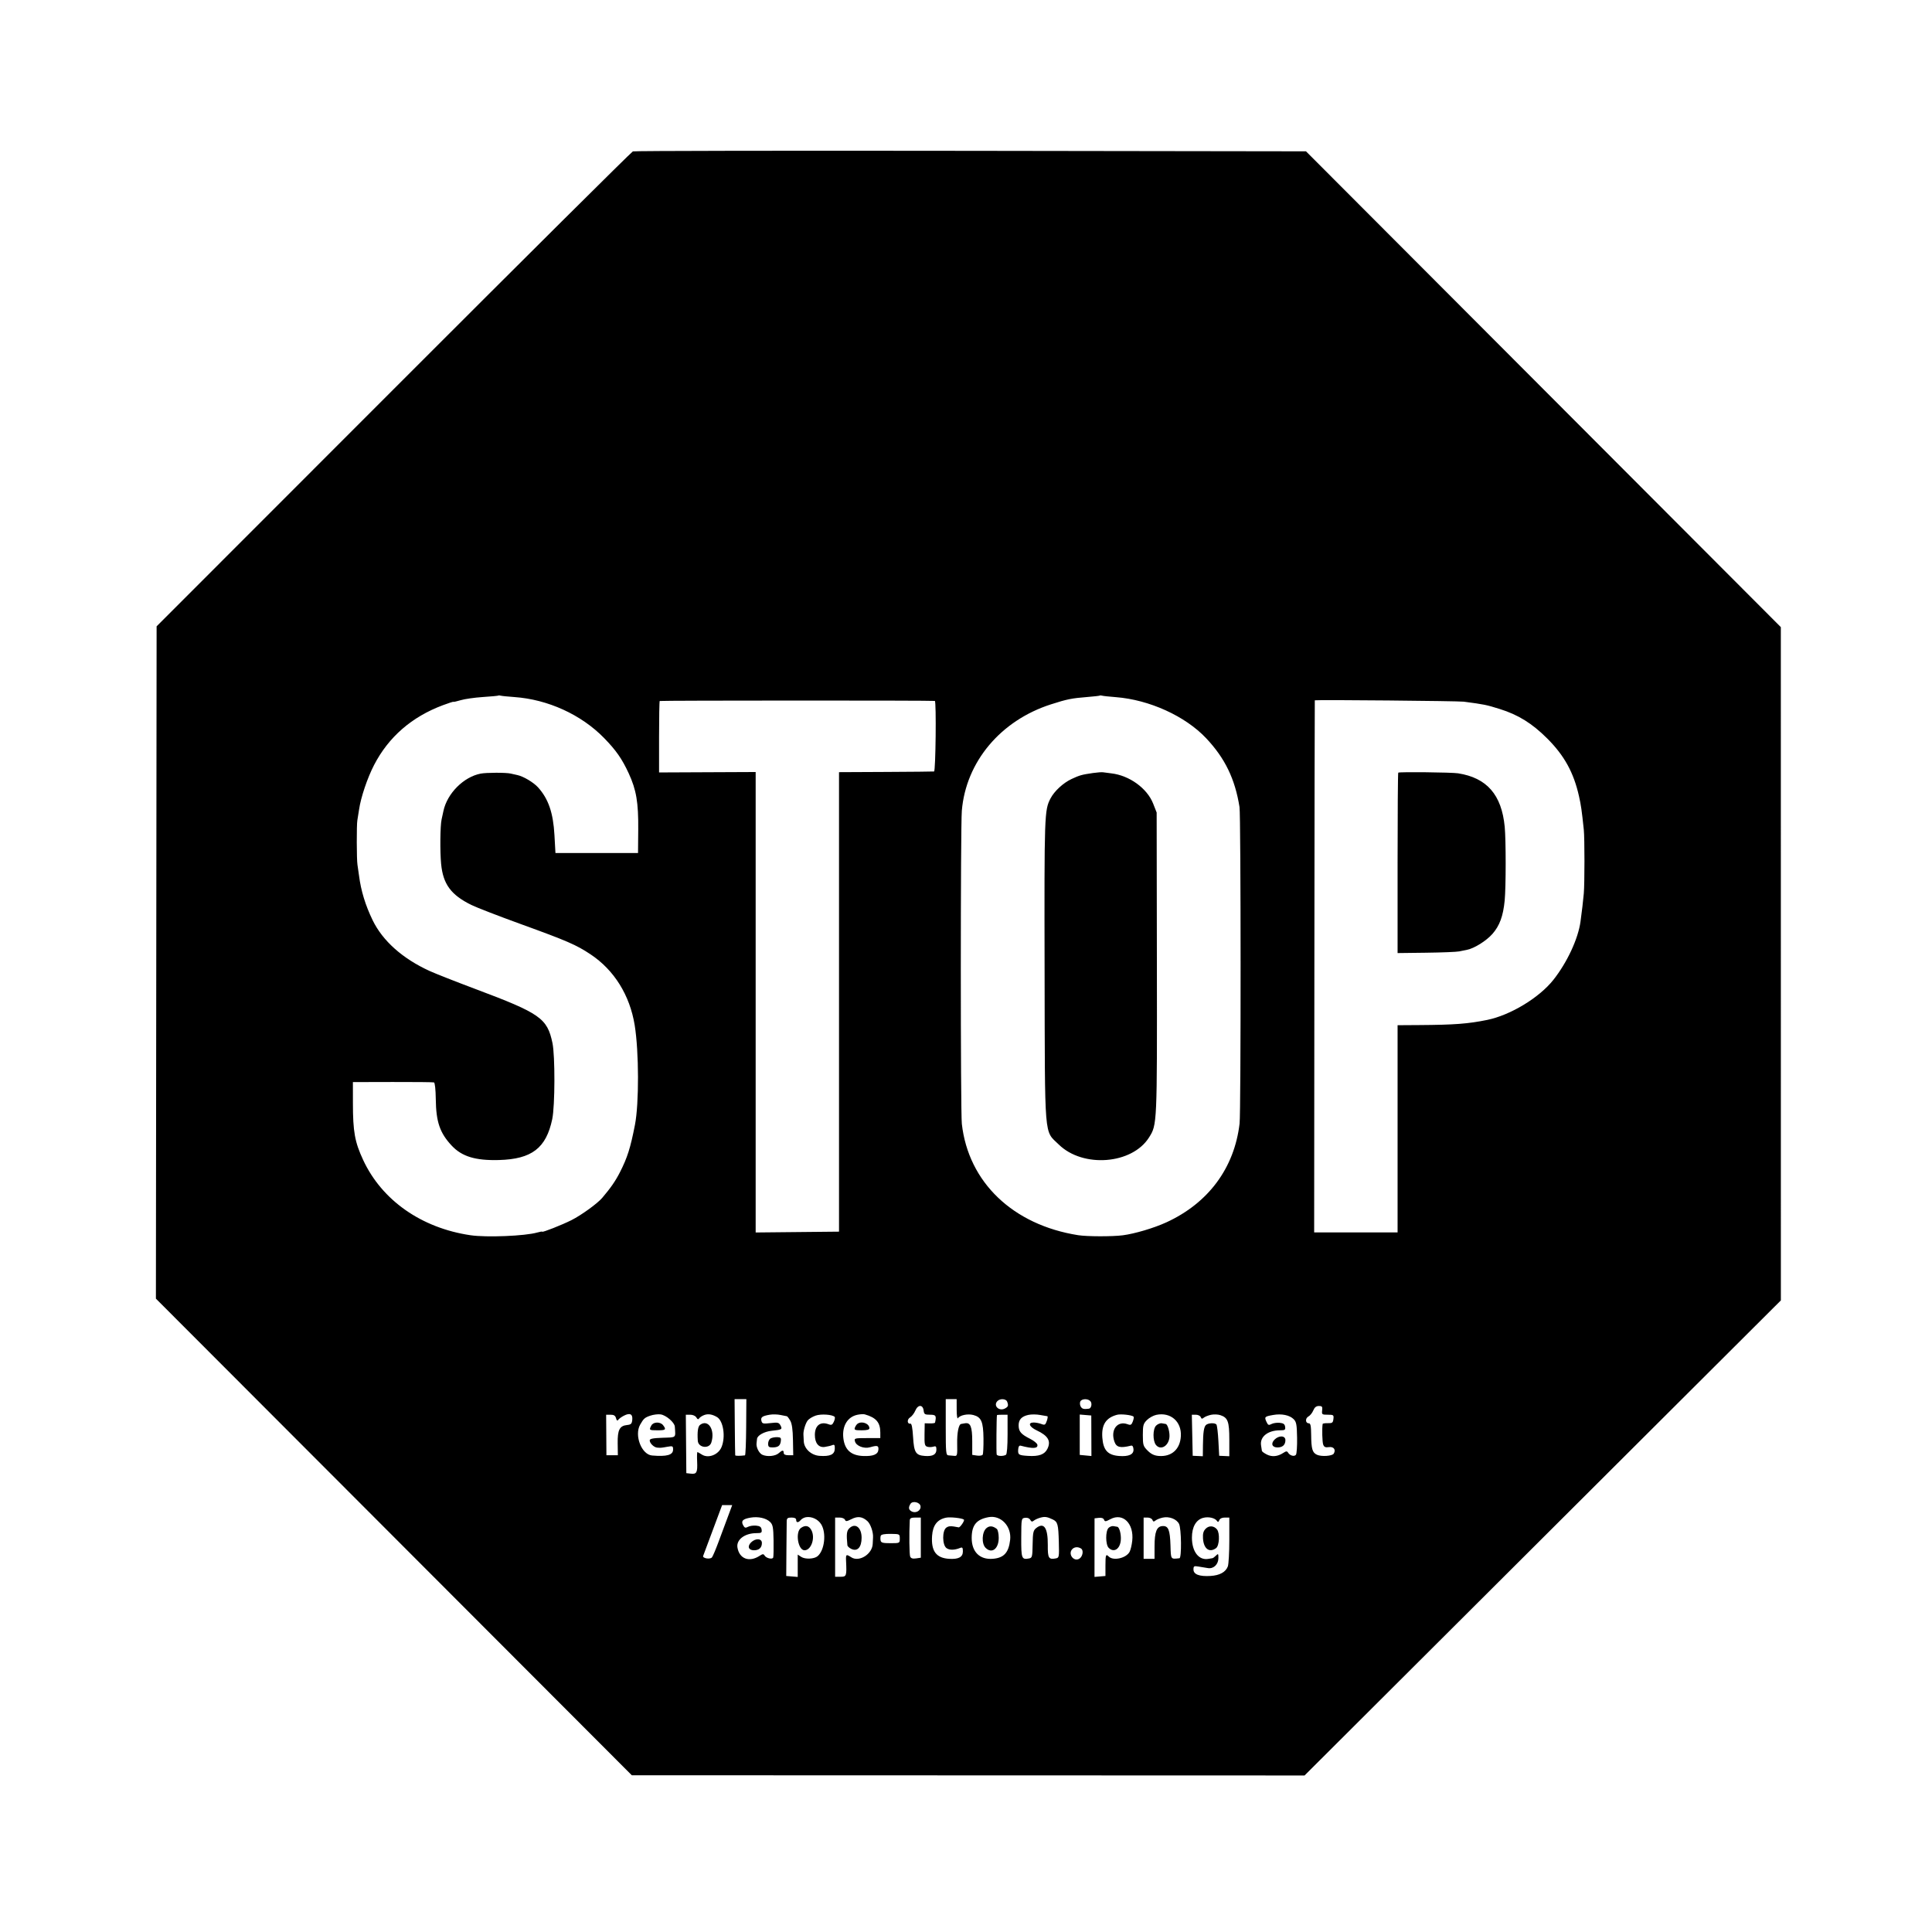
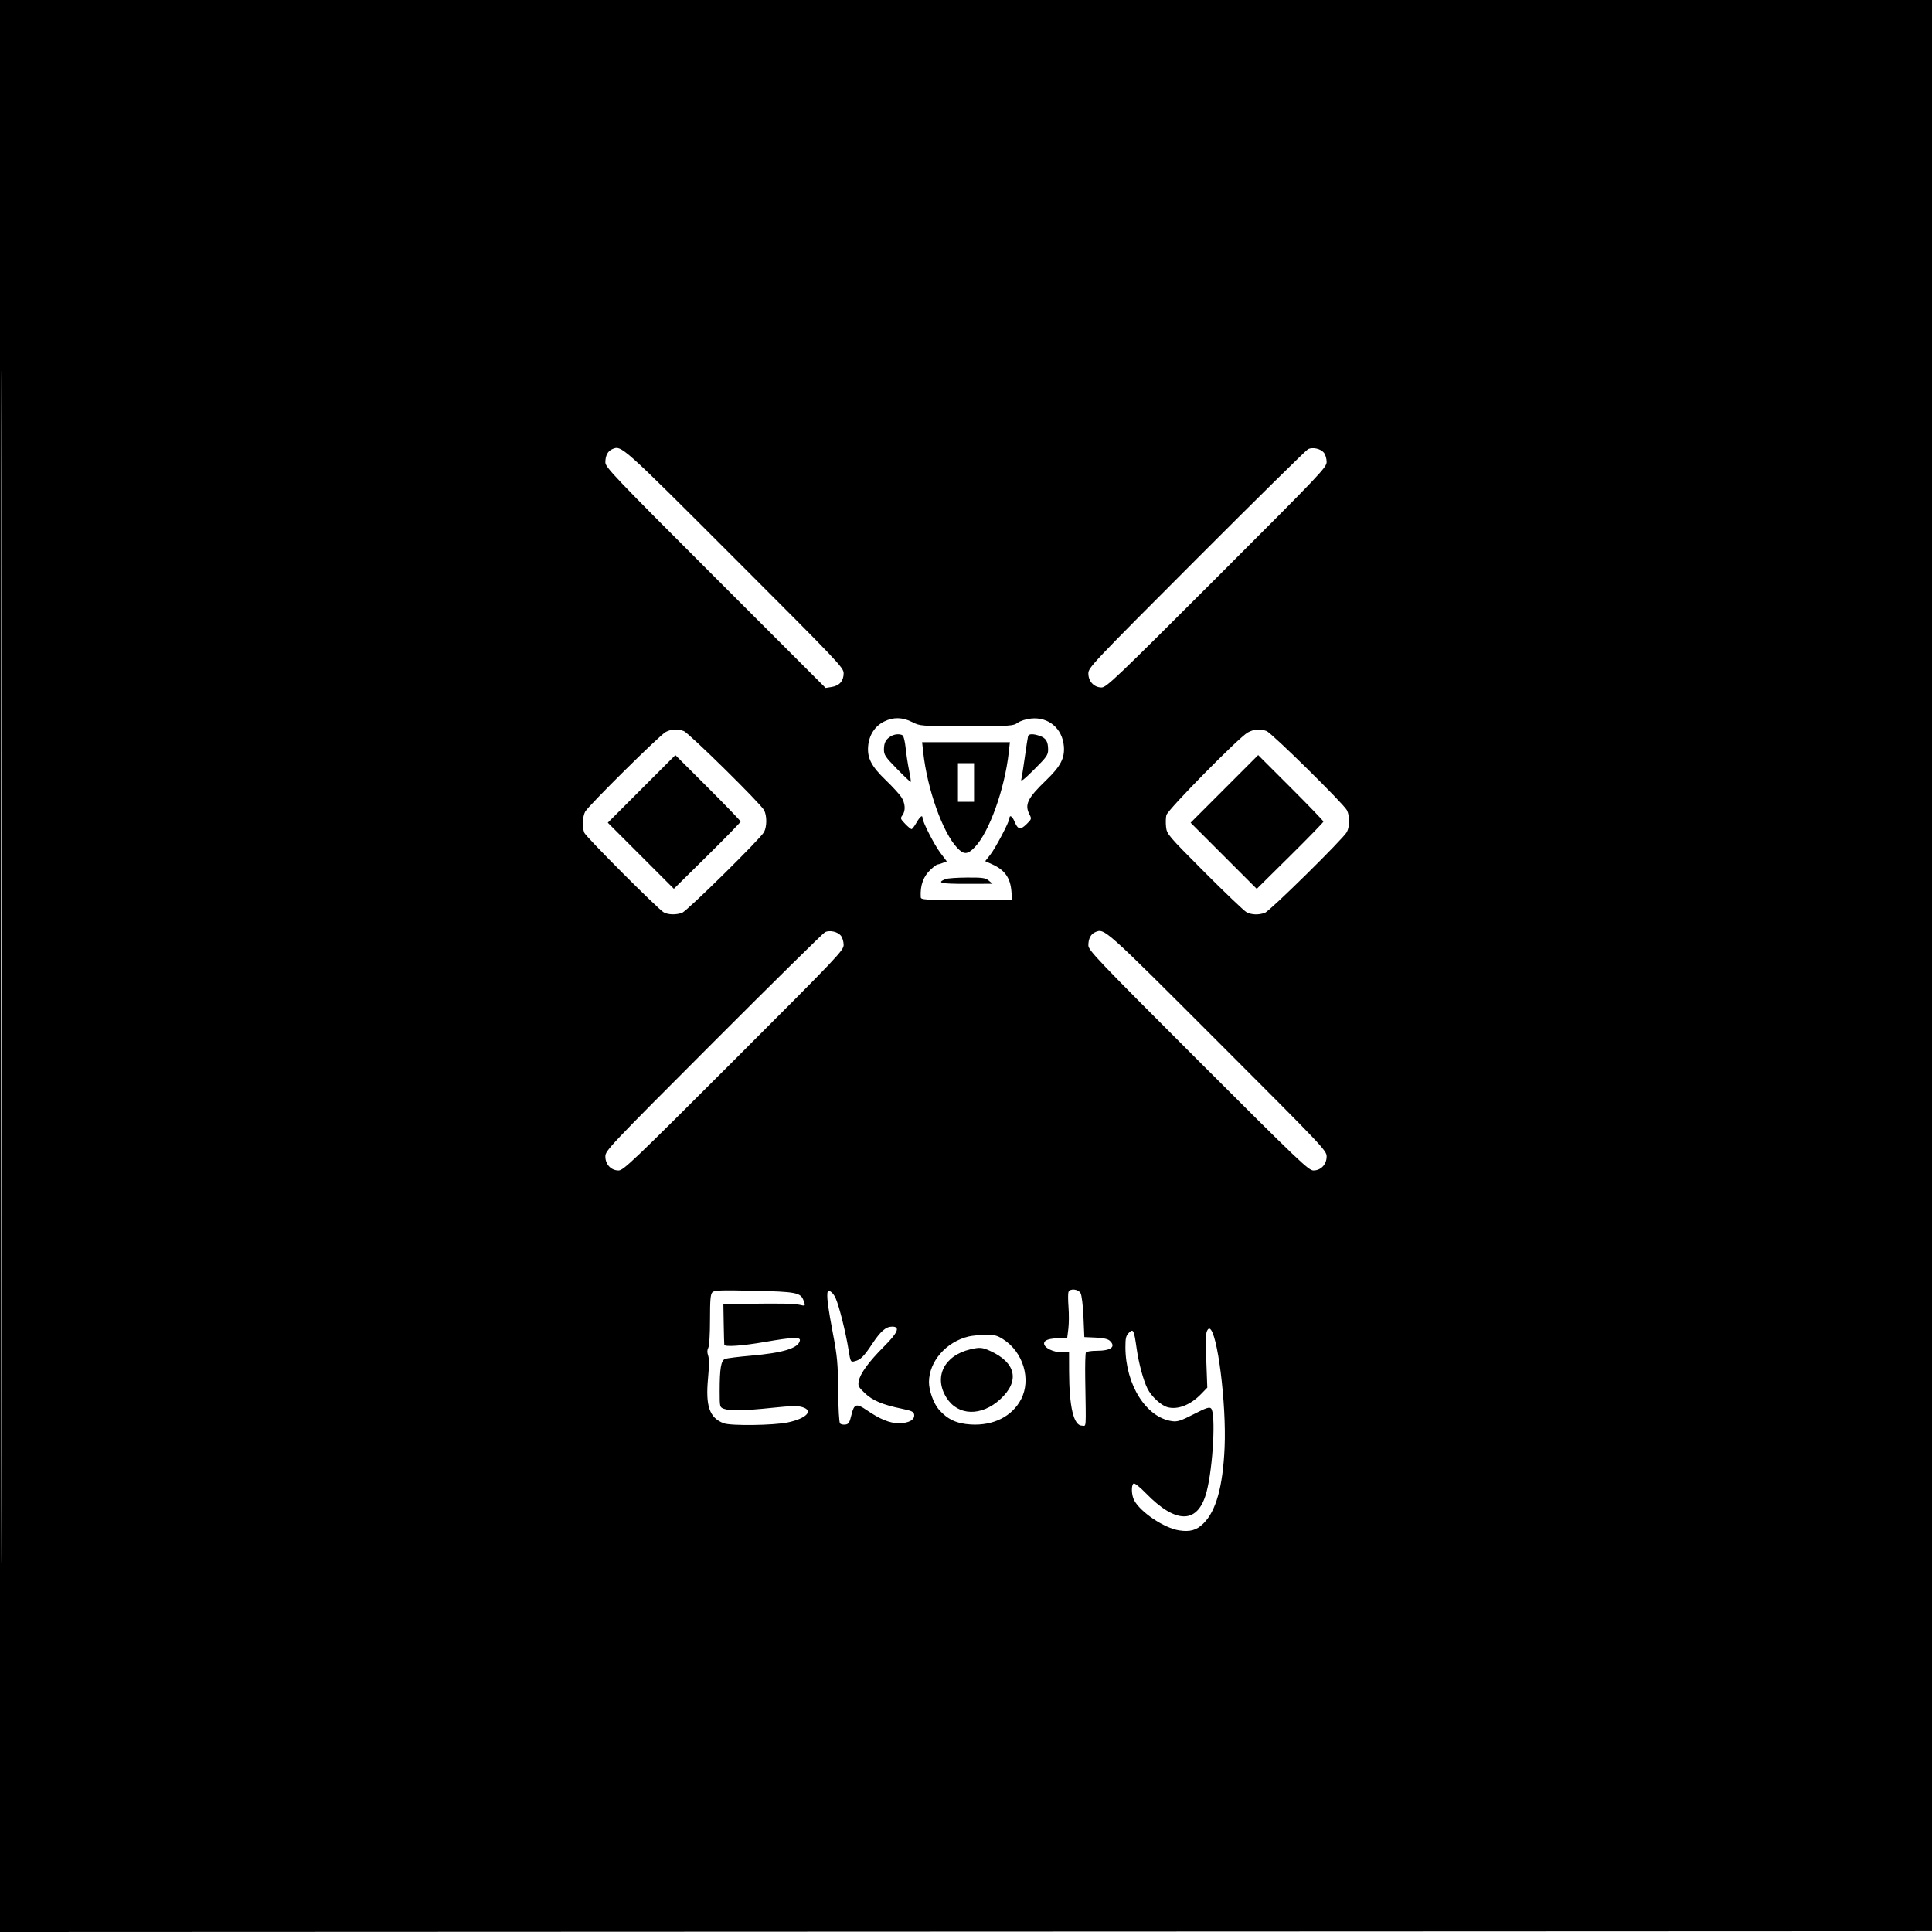
- <svg xmlns="http://www.w3.org/2000/svg" width="1240" height="1240">
-   <path d="M406.19 97.17c-.93.369-70.087 69.103-153.683 152.744L100.515 401.988l-.224 215.756-.224 215.756 152.716 152.95L405.5 1139.399l215.898.068 215.899.068 152.851-152.454L1143 834.628l-.011-216.064-.011-216.064-152.383-152.688L838.212 97.123l-215.166-.311c-118.342-.172-215.927-.01-216.856.358m-86.342 349.266c-.192.164-4.661.583-9.932.929-5.272.347-11.684 1.263-14.25 2.035-2.566.772-4.666 1.243-4.666 1.047 0-.197-3.038.779-6.75 2.169-19.994 7.481-34.853 20.396-44.163 38.384-4.278 8.265-8.496 20.762-9.618 28.5-.399 2.75-.901 5.9-1.115 7-.526 2.707-.47 25.375.071 28.5.238 1.375.69 4.525 1.005 7 1.233 9.68 4.11 19.095 8.751 28.637 6.469 13.299 19.261 24.679 36.643 32.596 3.672 1.673 16.801 6.841 29.176 11.485 41.827 15.696 46.229 18.778 49.58 34.709 1.734 8.246 1.64 40.36-.143 48.866-3.897 18.588-13.117 25.663-34.196 26.24-15.06.412-23.772-2.238-30.313-9.22-7.609-8.124-10.048-15.229-10.233-29.807-.078-6.191-.553-10.594-1.163-10.79-.568-.182-12.507-.303-26.532-.27l-25.5.061.01 13.496c.013 18.376 1.194 24.937 6.569 36.497 12.037 25.888 37.422 43.68 68.921 48.305 10.252 1.506 34.96.501 42.772-1.74 1.775-.509 3.228-.752 3.228-.54 0 .659 12.801-4.396 18.802-7.425 6.337-3.199 16.611-10.636 19.698-14.259 5.445-6.39 8.56-10.9 11.424-16.536 4.745-9.336 6.697-15.505 9.593-30.305 2.68-13.692 2.599-47.015-.155-64-3.124-19.266-13.178-35.406-28.332-45.48-9.204-6.119-14.999-8.63-45.03-19.517-14.025-5.084-28.184-10.565-31.465-12.179-13.089-6.441-18.174-13.348-19.418-26.376-.774-8.096-.605-24.397.294-28.448.306-1.375.843-3.85 1.195-5.5 2.406-11.275 12.971-21.877 23.894-23.977 3.7-.712 16.194-.736 19.25-.037 1.238.283 3.21.725 4.383.982 3.879.852 10.324 4.703 13.206 7.891 6.64 7.347 9.732 16.349 10.524 30.641l.637 11.5h53l.133-15c.155-17.443-1.219-25.57-6.111-36.159-4.304-9.314-8.112-14.772-15.829-22.681-14.603-14.967-36.032-24.754-57.527-26.273-4.216-.298-8.185-.701-8.818-.895-.634-.195-1.309-.22-1.5-.056m386 .005c-.192.167-3.723.572-7.848.899-10.223.813-13.08 1.388-23.5 4.734-32.329 10.381-54.558 36.926-57.178 68.277-.872 10.435-.868 193.234.004 200.972 4.23 37.509 32.805 64.851 74.674 71.45 5.68.896 21.894.933 28.615.067 7.701-.993 20.021-4.653 28.007-8.321 26.95-12.377 43.605-34.851 46.972-63.384.898-7.602.85-197.479-.051-203.15-2.865-18.043-9.315-31.35-21.419-44.186-13.386-14.197-36.462-24.69-57.958-26.353-4.216-.326-8.185-.754-8.818-.951-.634-.196-1.309-.221-1.5-.054m-282.428 3.473c-.231.231-.42 10.644-.42 23.141v22.722l31-.139 31-.138v295.533l26.75-.267 26.75-.266V495.592l30-.145c16.5-.08 30.452-.213 31.006-.296 1.02-.153 1.515-45.026.5-45.275-1.446-.356-176.231-.318-176.586.038m420.446-.442c-.073.015-.195 76.865-.271 170.778L843.458 791H897V658l13.75-.087c22.745-.143 31.49-.804 43.75-3.304 14.914-3.042 33.427-14.25 42.504-25.733 8.831-11.172 15.886-26.328 17.397-37.376.952-6.952 1.642-12.839 2.11-18 .569-6.27.572-35.638.004-41-1.333-12.601-1.764-15.597-3.088-21.5-3.401-15.156-9.394-26.042-20.389-37.038-9.666-9.665-18.649-15.235-30.538-18.935-8.682-2.702-9.615-2.892-23-4.677-3.463-.462-93.657-1.29-95.634-.878M701.5 496.14c-7.277 1.059-8.623 1.437-13.831 3.885-5.285 2.485-10.967 7.734-13.397 12.379-3.954 7.558-4.039 10.008-3.83 110.219.232 110.741-.427 102.638 9.103 111.956 15.53 15.185 47.032 12.724 57.92-4.524 5.212-8.256 5.204-8.076 5.048-112.055l-.144-96.5-2.247-5.726c-3.867-9.851-15.317-18.115-26.914-19.424-2.039-.23-4.383-.535-5.208-.678-.825-.142-3.75.068-6.5.468m195.929-.236c-.236.236-.429 26.387-.429 58.113V611.7l18.25-.224c10.038-.124 19.6-.502 21.25-.84 1.65-.339 3.954-.808 5.121-1.043 4.678-.945 12.352-5.755 16.257-10.192 4.607-5.234 6.888-11.447 7.856-21.401.839-8.627.854-38.733.023-47.349-1.983-20.581-11.427-31.409-29.938-34.327-4.05-.638-37.802-1.008-38.39-.42M471.614 915.75c.079 9.763.198 17.99.265 18.283.099.437 3.005.459 6.266.048.355-.044.698-8.181.763-18.081l.118-18h-7.554l.142 17.75M607 916c0 16.444.151 18.007 1.75 18.083.962.046 2.65.188 3.75.315 1.864.216 1.989-.312 1.839-7.731-.145-7.136.944-12.532 2.572-12.744a62.734 62.734 0 002.354-.413c3.571-.682 4.735 2.132 4.735 11.448v8.815l3.044.447c1.674.245 3.324-.007 3.667-.561.342-.554.572-5.245.511-10.424-.127-10.774-1.382-13.688-6.477-15.044-3.601-.958-8.669.086-9.909 2.041-.453.714-.812-1.683-.821-5.482L614 898h-7v18m33.2-16.8c-2.934 2.934.977 6.846 4.8 4.8 2.126-1.138 2.363-1.89 1.393-4.418-.715-1.864-4.479-2.096-6.193-.382m53.109.436c-.345.9-.169 2.362.391 3.25.902 1.43 1.985 1.688 5.193 1.239 1.54-.216 2.193-3.316 1.002-4.752-1.573-1.895-5.822-1.726-6.586.263m-105.82 5.69c-.739 1.746-2.264 3.732-3.389 4.415-2.094 1.272-1.903 4.383.245 3.977.771-.145 1.329 2.69 1.679 8.521.603 10.039 1.699 11.802 7.606 12.229 5.032.364 7.37-.927 7.37-4.071 0-2.077-.359-2.418-2-1.897-1.1.349-2.841.368-3.868.042-1.613-.512-1.853-1.581-1.75-7.818l.118-7.224 3.25.08c1.788.044 3.307-.181 3.378-.5.981-4.456.588-5.08-3.198-5.08-3.365 0-3.833-.303-4.114-2.661-.47-3.958-3.652-3.966-5.327-.013m255.412-.088c-.646 1.561-2.041 3.302-3.098 3.868-2.181 1.167-2.04 4.394.192 4.394 1.152 0 1.481 1.606 1.536 7.5.082 8.98.785 11.37 3.738 12.706 2.874 1.302 9.778.837 10.742-.723 1.55-2.509-.01-4.637-3.07-4.188-2.269.333-3.094-.034-3.689-1.642-.606-1.639-.831-10.245-.346-13.233.052-.319 1.556-.544 3.344-.5 2.826.07 3.291-.279 3.566-2.67.298-2.588.085-2.75-3.618-2.75-3.721 0-3.918-.152-3.61-2.8.278-2.385-.032-2.8-2.092-2.8-1.714 0-2.762.827-3.595 2.838m-442.504 3.4c-1.568.813-3.199 2.015-3.624 2.671-.521.802-.974.456-1.39-1.059-.456-1.666-1.36-2.25-3.48-2.25h-2.864l.087 13 .087 13h7.342l-.112-7.594c-.128-8.679 1.218-11.303 6.057-11.806 2.519-.261 3.049-.795 3.304-3.328.376-3.733-1.514-4.654-5.407-2.634m16.965-.029c-3.555 1.222-4.264 1.85-6.481 5.734-3.904 6.844.861 19.245 7.619 19.827 9.513.82 13.5-.307 13.5-3.813 0-2.28-.256-2.402-3.75-1.78-4.065.723-3.968.715-6.429.541-2.081-.146-4.821-2.789-4.821-4.649 0-1.049 2.018-1.459 8.25-1.679 9.095-.32 8.351.355 7.869-7.139-.172-2.67-5.577-7.344-9.089-7.86-1.654-.243-4.654.125-6.668.818m34.638-.413c-1.344.497-2.802 1.444-3.24 2.104-.582.877-1.074.729-1.828-.55-.6-1.019-2.227-1.75-3.892-1.75h-2.862l.161 18.75.161 18.75 2.891.33c3.765.43 4.364-.741 4.042-7.896-.147-3.264-.063-5.934.185-5.934.249 0 1.51.693 2.803 1.54 4.101 2.687 10.599.241 12.675-4.772 2.716-6.556 1.171-16.836-2.894-19.255-3.043-1.811-5.71-2.239-8.202-1.317m41.966-.191c-4.795.828-5.871 1.644-5.257 3.991.466 1.78 1.089 1.928 5.804 1.374 4.714-.555 5.405-.391 6.428 1.519 1.328 2.481.867 2.759-5.661 3.417-4.715.474-9.215 2.971-9.405 5.217-.069.812-.205 2.04-.302 2.727-.365 2.573 1.602 6.508 3.727 7.457 3.18 1.42 8.358.912 10.504-1.03 2.291-2.073 3.196-2.123 3.196-.177 0 1.006 1.007 1.5 3.059 1.5h3.058l-.176-9.75c-.125-6.851-.652-10.568-1.775-12.5-.878-1.513-1.838-2.761-2.132-2.774-.294-.013-2.109-.374-4.034-.802-1.925-.428-5.09-.504-7.034-.169m29.547.552c-2.011.691-4.304 2.086-5.097 3.1-1.439 1.842-2.921 6.733-2.754 9.093.048.688.144 2.593.213 4.234.201 4.804 4.742 9.029 10.119 9.417 6.772.489 9.686-.859 9.791-4.528.07-2.47-.229-2.909-1.6-2.349-.927.379-3.101.896-4.831 1.15-3.904.572-6.354-2.399-6.354-7.705 0-6.058 3.519-8.802 8.778-6.845 1.88.7 2.476.413 3.412-1.642.624-1.37.855-2.771.512-3.113-1.519-1.519-8.734-2-12.189-.812m26.696-.505c-6.296 1.362-9.821 7.262-8.933 14.953.869 7.521 4.906 11.173 12.698 11.487 6.44.261 9.55-1.014 9.799-4.014.223-2.703-.623-2.955-5.359-1.597-3.89 1.116-8.909-.84-9.675-3.772-.529-2.022-.205-2.109 7.855-2.109H565v-3.55c0-6.5-2.666-9.615-10-11.686-.825-.233-2.981-.103-4.791.288m109.93.039c-4.489.937-6.466 3.115-6.355 7 .107 3.786 1.595 5.472 7.416 8.402 2.365 1.19 4.438 2.879 4.607 3.751.487 2.519-2.855 2.715-10.715.63-.934-.248-1.471.562-1.597 2.411-.233 3.417.269 3.749 6.251 4.133 7.085.455 10.744-.881 12.533-4.576 2.399-4.952.412-8.357-6.875-11.782-4.832-2.271-5.917-5.06-1.969-5.06 1.339 0 3.554.425 4.921.945 2.213.842 2.599.622 3.513-2 .565-1.62.713-2.965.329-2.989-.384-.024-2.498-.386-4.698-.805-2.2-.419-5.512-.446-7.361-.06m56.798-.05c-7.14 1.91-10.048 6.421-9.441 14.649.596 8.096 3.483 11.249 10.797 11.795 6.233.464 9.431-1.021 9.208-4.278-.121-1.769-.673-2.586-1.593-2.359-6.936 1.714-9.384 1.109-10.671-2.639-2.617-7.619 1.946-13.539 8.543-11.084 1.915.713 2.439.428 3.278-1.777.549-1.444.778-2.845.51-3.114-1.039-1.038-8.202-1.842-10.631-1.193m25.186.048c-1.857.391-4.557 1.891-6 3.333-2.328 2.328-2.623 3.406-2.623 9.581 0 6.443.229 7.187 3.09 10.049 2.208 2.208 4.223 3.18 7.06 3.408 8.306.668 13.808-4.268 14.256-12.789.493-9.344-6.661-15.5-15.783-13.582m35.133-.041c-1.784.383-3.869 1.216-4.633 1.85-1.075.892-1.522.807-1.975-.372-.322-.84-1.737-1.526-3.146-1.526h-2.56l.279 13.173.279 13.174 3.25.15 3.25.151.074-7.074c.086-8.11.601-11.649 1.884-12.932 1.396-1.396 5.946-1.6 6.788-.303.415.638.979 5.403 1.254 10.587l.5 9.425 3.25.149 3.25.148v-10.601c0-11.67-.901-14.147-5.734-15.768-1.521-.511-4.226-.615-6.01-.231m39.856.116c-5.453.968-5.709 1.23-4.279 4.369.99 2.173 1.456 2.383 3.209 1.445 1.128-.604 3.492-.958 5.254-.788 2.444.237 3.28.843 3.524 2.56.28 1.976-.119 2.25-3.283 2.25-7.844 0-13.067 4.19-12.154 9.749.249 1.513.49 3.077.535 3.475.045.399 1.428 1.421 3.073 2.271 3.322 1.718 7.01 1.39 10.566-.94 1.914-1.255 2.499-1.296 3.147-.223 1.181 1.956 4.02 2.719 5.059 1.359.5-.655.831-5.605.737-10.999-.146-8.357-.469-10.106-2.185-11.821-2.63-2.63-7.738-3.678-13.203-2.707m-177.231.086c-.32.673-.499 24.387-.19 25.282.385 1.116 4.256 1.237 5.956.186.639-.395 1.043-5.527 1.037-13.182L646.676 908h-3.338c-1.836 0-3.392.112-3.457.25M693 920.835v12.955l3.75.358 3.75.357-.046-13.002-.046-13.003-3.704-.31-3.704-.311v12.956m-274.965-5.901C416.463 917.873 416.627 918 422 918c5.277 0 5.751-.427 3.608-3.25-1.794-2.364-6.268-2.255-7.573.184m31.338-.465c-1.417 1.036-1.902 4.313-1.517 10.246.293 4.505 7.331 5.421 8.693 1.131 2.554-8.047-1.955-15.195-7.176-11.377m101.054-.704c-.59.404-1.363 1.523-1.719 2.485-.56 1.518.012 1.75 4.323 1.75 3.411 0 4.969-.408 4.969-1.3 0-2.993-4.781-4.846-7.573-2.935m191.565 1.243c-2.159 2.159-2.188 9.846-.046 12.427 2.856 3.442 7.649.998 8.562-4.366.545-3.198-.958-8.973-2.379-9.146-.346-.042-1.451-.232-2.456-.422-1.005-.191-2.662.488-3.681 1.507M494.607 923.2c-.884.495-1.607 2.002-1.607 3.35 0 2.01.494 2.447 2.75 2.435 3.667-.021 4.973-.985 5.397-3.985.297-2.107-.063-2.516-2.29-2.599-1.454-.055-3.367.305-4.25.799m323.416.777c-2.527 2.527-1.591 5.023 1.884 5.023 3.3 0 5.093-1.655 5.093-4.7 0-2.975-4.133-3.167-6.977-.323m-233.65 41.216c-1.456 2.331-1.238 3.809.714 4.853 2.734 1.464 6.127-.531 5.724-3.364-.36-2.53-5.104-3.627-6.438-1.489M457.597 981.75a48929.65 48929.65 0 00-6.297 16.872c-.569 1.535 4.453 2.38 5.641.949.525-.632 2.327-4.844 4.006-9.36L466.975 974l2.975-8H463.477l-5.88 15.75m24.102-7.701c-4.976.855-6.214 2.12-4.75 4.856.934 1.745 1.49 1.93 3.139 1.048 1.103-.59 3.446-.933 5.208-.763 2.444.237 3.28.843 3.524 2.56.28 1.976-.119 2.25-3.283 2.25-7.532 0-13.079 4.196-12.225 9.249 1.232 7.287 7.61 9.653 14.267 5.291 1.913-1.253 2.472-1.288 3.125-.193 1.069 1.792 5.067 2.721 5.559 1.292.216-.626.319-5.553.229-10.947-.139-8.363-.46-10.104-2.177-11.821-2.521-2.522-7.667-3.673-12.616-2.822m35.624-.279c-1.198.193-2.716.998-3.373 1.79-1.55 1.868-2.95 1.84-2.95-.06 0-1-1-1.5-3-1.5-2.423 0-3.014.433-3.072 2.25-.039 1.237-.124 9.675-.187 18.75l-.116 16.5 3.687.31 3.688.311V997.77l2.256 1.478c2.501 1.639 8.259 1.4 10.468-.434 4.501-3.735 5.785-14.827 2.366-20.433-1.994-3.271-6.085-5.202-9.767-4.611m29.135 1.252c-2.999 1.529-3.668 1.594-4.126.401-.3-.783-1.848-1.423-3.439-1.423H536v38h3.5c3.814 0 3.973-.463 3.52-10.25-.194-4.199.083-4.384 3.351-2.242 5.002 3.277 13.473-2.011 13.754-8.585a280.6 280.6 0 01.205-4.173c.216-3.374-1.597-8.644-3.595-10.452-3.275-2.963-6.245-3.332-10.277-1.276m60.665-.937c-5.586 1.181-8.424 4.889-8.893 11.621-.687 9.847 2.632 14.302 11.02 14.792 6.004.35 8.75-1.145 8.75-4.766 0-2.407-.32-2.817-1.75-2.242-3.645 1.467-6.868 1.51-8.775.115-2.734-1.999-2.835-11.137-.144-13.105 1.593-1.165 2.976-1.201 7.966-.207.905.18 3.986-4.344 3.375-4.955-.977-.977-8.826-1.828-11.549-1.253m27.377-.339c-7.784 1.425-10.787 5.08-10.846 13.202-.066 9.021 5.118 14.201 13.537 13.525 7.14-.573 10.193-3.903 11.141-12.152 1.001-8.711-5.936-16.021-13.832-14.575m33.186.338c-1.548.428-3.424 1.283-4.169 1.902-1.034.858-1.574.734-2.277-.521-.562-1.005-1.857-1.513-3.325-1.305-2.389.338-2.404.419-2.458 12.84-.058 13.335.256 14.16 5.037 13.246 1.966-.376 2.142-1.078 2.269-9.077.118-7.436.43-8.905 2.189-10.33 5.043-4.086 7.643-.367 7.545 10.793-.073 8.408.554 9.463 5.106 8.593 2.167-.414 2.232-.76 1.971-10.577-.301-11.337-.724-12.91-3.877-14.417-3.675-1.756-5.078-1.957-8.011-1.147m44.972.959c-3.037 1.628-3.553 1.672-4.063.344-.374-.975-1.572-1.407-3.338-1.204l-2.753.317-.016 18.796-.015 18.797 3.514-.297 3.513-.296v-6.75c0-6.83.276-7.574 2.123-5.727 2.936 2.936 11.189 1.065 13.382-3.033.642-1.199 1.405-4.394 1.696-7.1 1.191-11.083-5.99-18.163-14.043-13.847m33.598-1.013c-1.784.393-3.869 1.234-4.633 1.868-1.075.892-1.522.807-1.975-.372-.322-.84-1.724-1.526-3.117-1.526H734v26.5h7l.015-8c.017-9.415 1.37-12.838 5.155-13.04 3.704-.198 4.761 2.411 5.07 12.515.279 9.081.058 8.77 5.76 8.136 1.466-.163 1.239-19.083-.265-22.04-1.597-3.141-6.313-4.96-10.479-4.041m25.956.163c-4.567 1.228-7.204 5.857-7.208 12.656-.007 9.094 4.474 14.825 10.672 13.65 1.003-.19 2.129-.38 2.503-.422.373-.043 1.385-.784 2.25-1.648 1.428-1.429 1.571-1.293 1.571 1.5 0 4.118-3.054 7.091-6.694 6.515-1.543-.245-4.268-.69-6.056-.99-2.93-.491-3.25-.304-3.25 1.903 0 3.126 3.77 4.554 10.898 4.127 5.919-.355 9.761-2.458 11.147-6.101.525-1.382.955-9.009.955-16.948V974h-2.893c-1.815 0-3.139.642-3.554 1.722-.454 1.182-.885 1.359-1.377.563-1.255-2.031-5.505-3.022-8.964-2.092m-188.304 1.557c-.456 8.638-.298 22.059.275 23.335.497 1.109 1.627 1.45 3.764 1.136l3.053-.448V974h-3.5c-2.632 0-3.523.434-3.592 1.75m-69.828 4.907c-3.79 2.654-1.927 14.343 2.286 14.343 4.31 0 7.022-7.946 4.405-12.911-1.529-2.899-3.878-3.402-6.691-1.432m30.971.292c-1.648 1.648-1.87 3.694-1.175 10.822.068.7 1.247 1.784 2.62 2.409 3.867 1.762 6.504-1.162 6.504-7.213 0-6.668-4.154-9.813-7.949-6.018m88.058-.149c-2.921 2.497-3.238 9.928-.538 12.629 4.001 4.001 8.429.65 8.429-6.378 0-2.662-.558-5.238-1.25-5.773-2.558-1.979-4.704-2.134-6.641-.478m78.376-.142c-2.035 2.035-1.976 10.708.086 12.771 3.339 3.339 7.296.834 7.784-4.929.317-3.728-.918-8.402-2.266-8.577a62.734 62.734 0 01-2.354-.413c-.971-.186-2.433.331-3.25 1.148m62.369.488c-1.468 1.468-1.932 3.104-1.752 6.175.394 6.714 4.061 9.474 8.386 6.311 2.145-1.568 2.539-9.689.585-12.044-1.982-2.388-5.083-2.578-7.219-.442m-208.549 4.5c-.261.681-.319 2.041-.13 3.023.284 1.477 1.378 1.786 6.334 1.786 5.97 0 5.991-.011 5.991-2.955 0-2.93-.051-2.956-5.86-3.023-3.786-.044-6.028.37-6.335 1.169m-83.282 4.331c-2.527 2.527-1.591 5.023 1.884 5.023 3.3 0 5.093-1.655 5.093-4.7 0-2.975-4.133-3.167-6.977-.323m206.017 4.475c-2.655 3.198 1.243 8.114 4.71 5.941 2.195-1.376 2.865-5.388 1.087-6.515-2.027-1.285-4.454-1.045-5.797.574" fill="undefined" fill-rule="evenodd" />
+ <svg xmlns="http://www.w3.org/2000/svg" width="1200" height="1200">
+   <path d="M0 600.001v600.001l600.25-.251 600.25-.251.251-599.75.251-599.75H0v600.001m.497.499c0 330 .114 465.149.253 300.332s.139-434.817 0-600S.497 270.5.497 600.5m379.818-321.531c-2.809 1.181-4.315 4.045-4.315 8.207 0 3.045 5.44 8.748 68.405 71.712l68.404 68.405 3.846-.616c4.758-.762 7.345-3.764 7.345-8.522 0-3.463-3.011-6.635-67.75-71.375-70.66-70.661-70.177-70.23-75.935-67.811m432.185-.027c-1.1.491-32.263 31.199-69.25 68.242-65.249 65.347-67.25 67.463-67.25 71.129 0 4.923 3.551 8.687 8.196 8.687 3.018 0 8.887-5.6 71.546-68.258C821.021 293.462 824 290.325 824 286.853c0-1.997-.788-4.58-1.75-5.739-2.002-2.412-6.809-3.482-9.75-2.172M549.168 448.146c-5.775 2.858-9.385 8.424-9.959 15.353-.613 7.39 2.044 12.492 10.993 21.105 3.942 3.793 8.208 8.421 9.482 10.286 2.627 3.845 2.954 8.683.78 11.558-1.347 1.78-1.199 2.231 1.727 5.25 1.761 1.816 3.55 3.302 3.975 3.302.426 0 1.8-1.797 3.054-3.992 2.219-3.886 3.78-5.101 3.78-2.942 0 2.372 7.302 16.652 11.061 21.632l4.018 5.321-2.604.991c-1.433.544-2.926.99-3.317.99-.392 0-2.183 1.343-3.98 2.984-4.644 4.242-6.726 9.963-6.284 17.266.098 1.623 2.162 1.75 28.428 1.75h28.322l-.417-5.233c-.681-8.54-4.109-13.378-12.012-16.953l-4.285-1.938 3.095-3.907c3.265-4.123 11.935-20.592 11.96-22.719.027-2.282 1.754-1.294 3.001 1.717 2.215 5.347 3.683 5.746 7.505 2.042 3.266-3.166 3.348-3.42 1.959-6.107-3.189-6.166-1.269-10.118 10.348-21.298 8.949-8.613 11.606-13.715 10.993-21.105-.914-11.024-9.552-18.319-20.37-17.203-3.091.319-6.654 1.446-8.319 2.631-2.783 1.982-4.172 2.073-31.756 2.069-28.772-.004-28.859-.011-33.765-2.5-6.075-3.082-11.667-3.194-17.413-.35M413.5 454.643c-3.736 1.946-48.107 45.865-50.067 49.557-1.615 3.044-1.883 9.505-.538 12.985.999 2.584 45.819 47.53 49.355 49.494 2.78 1.544 7.704 1.662 11.435.273 3.205-1.192 48.692-46.028 50.882-50.152 1.835-3.458 1.839-10.13.008-13.6-2.156-4.083-46.662-47.919-49.89-49.137-3.878-1.464-7.635-1.269-11.185.58m361.5.326c-5.305 2.851-49.717 47.955-50.553 51.341-.382 1.545-.462 4.868-.178 7.384.499 4.43 1.254 5.315 23.873 28.007 12.847 12.888 24.573 24.077 26.058 24.866 3.191 1.693 7.575 1.84 11.485.385 3.205-1.192 48.692-46.028 50.882-50.152 1.835-3.458 1.839-10.13.008-13.6-2.156-4.083-46.662-47.919-49.89-49.137-4.045-1.527-7.681-1.245-11.685.906m-221.5 2.239c-3.236 1.856-4.434 4.045-4.468 8.164-.029 3.514.724 4.647 8.14 12.245 4.495 4.605 8.328 8.217 8.518 8.027.19-.19-.29-3.45-1.067-7.245-.777-3.794-1.731-10.049-2.122-13.899-.39-3.85-1.225-7.331-1.855-7.735-1.67-1.07-4.852-.873-7.146.443m85.051.042c-.212.688-1.101 6.425-1.976 12.75s-1.871 12.625-2.213 14c-.47 1.885 1.5.386 8.008-6.092 7.756-7.723 8.63-8.97 8.63-12.316 0-4.974-1.321-7.16-5.128-8.487-4.167-1.452-6.844-1.399-7.321.145m-65.123 10c2.518 22.947 12.05 49.753 21.106 59.355 4.097 4.344 6.38 4.279 10.835-.308 9.024-9.291 18.674-36.17 21.199-59.047l.69-6.25h-54.516l.686 6.25m-174.931 22.753l-20.985 21.003 20.519 20.519 20.52 20.52 20.724-20.455C450.674 520.34 460 510.763 460 510.309c0-.455-9.117-9.936-20.259-21.068L419.482 469l-20.985 21.003m362 0l-20.985 21.003 20.542 20.542 20.542 20.542 20.702-20.474C812.684 520.355 822 510.769 822 510.312c0-.457-9.117-9.939-20.259-21.071L781.482 469l-20.985 21.003M595 486v12h10v-24h-10v12m-7.648 59.993c-5.879 2.373-3.143 3.006 12.839 2.974l16.309-.034-2.361-1.966c-2.048-1.707-3.833-1.959-13.5-1.904-6.126.035-12.105.454-13.287.93M512.5 578.942c-1.1.491-32.262 31.199-69.25 68.242-65.249 65.347-67.25 67.463-67.25 71.129 0 4.923 3.551 8.687 8.196 8.687 3.018 0 8.887-5.6 71.546-68.258C521.021 593.462 524 590.325 524 586.853c0-1.997-.788-4.58-1.75-5.739-2.002-2.412-6.809-3.482-9.75-2.172m167.815.027c-2.809 1.181-4.315 4.045-4.315 8.207 0 3.045 5.43 8.738 68.258 71.566C806.917 721.4 812.786 727 815.804 727c4.646 0 8.196-3.764 8.196-8.689 0-3.67-1.981-5.761-67.75-71.531-70.66-70.661-70.177-70.23-75.935-67.811M442.478 802.665c-1.177 1.177-1.478 4.635-1.478 16.972 0 9.121-.441 16.319-1.073 17.5-.731 1.365-.757 2.912-.083 4.846.66 1.893.639 6.578-.064 14.027-1.639 17.381.876 24.627 9.72 28.011 4.384 1.677 30.884 1.342 39.746-.502 11.638-2.423 16.346-7.372 9.066-9.533-2.953-.877-7.165-.777-18.691.441-17.087 1.806-26.391 1.991-30.056.598-2.515-.956-2.565-1.17-2.565-10.861 0-14.251.827-19.149 3.397-20.12 1.157-.437 8.333-1.336 15.946-1.998 20.134-1.751 29.547-4.654 30.48-9.402.46-2.338-4.308-2.149-21.723.864-14.215 2.46-24.969 3.202-25.238 1.742-.076-.413-.233-6.263-.351-13l-.212-12.25 14.1-.182c22.379-.288 29.871-.14 33.351.661 3.592.827 3.663.738 2.293-2.866-1.809-4.758-4.668-5.304-30.815-5.886-20.587-.458-24.496-.316-25.75.938m221.16-.165c-.316.825-.303 5.027.029 9.337s.286 10.385-.103 13.5l-.708 5.663-4.178.118c-7.209.204-10.178 1.194-10.178 3.392 0 2.661 5.79 5.486 11.25 5.488L664 840l.031 11.75c.058 22.065 2.817 33.75 7.969 33.75 2.823 0 2.562 3.712 2.048-29.193-.13-8.356.057-15.668.417-16.25.359-.581 3.356-1.057 6.66-1.057 8.975 0 12.248-2.542 8.102-6.294-1.182-1.07-4.096-1.704-8.75-1.905l-6.977-.301-.538-12.5c-.305-7.08-1.079-13.476-1.786-14.75-1.457-2.63-6.619-3.144-7.538-.75m-149.739.75c-.291 3.585.563 9.796 3.401 24.75 2.759 14.535 3.153 18.803 3.307 35.841.101 11.232.591 19.757 1.168 20.334.547.547 2.059.844 3.36.66 1.976-.28 2.59-1.281 3.73-6.085 1.619-6.819 3.07-7.261 9.455-2.885 8.243 5.651 14.327 8.135 19.924 8.135 6.239 0 10.024-2.114 9.563-5.339-.259-1.808-1.489-2.391-7.807-3.697-11.86-2.452-18.027-5.062-22.858-9.671-3.962-3.779-4.343-4.541-3.759-7.5.928-4.692 6.302-12.054 15.544-21.293 8.823-8.819 10.356-12.5 5.208-12.5-3.924 0-7.165 2.807-12.418 10.753-5.156 7.799-7.212 9.84-10.818 10.74-2.562.639-2.621.531-3.842-7.039-1.777-11.014-5.782-27.044-8.023-32.111-1.8-4.068-4.905-5.938-5.135-3.093m235.489 24.338c-.376 1.502-.421 9.833-.098 18.514l.587 15.783-3.897 4.016c-6.566 6.766-14.453 9.857-20.793 8.149-4.016-1.081-10.009-6.635-12.466-11.55-2.596-5.195-5.423-15.67-6.746-25-1.638-11.547-2.069-12.406-4.84-9.635-1.763 1.763-2.132 3.312-2.118 8.885.061 23.456 12.954 43.827 29.111 45.994 3.206.43 5.419-.292 13.323-4.349 7.718-3.962 9.717-4.627 10.764-3.581 3.022 3.019 1.242 36.334-2.764 51.712-5.236 20.102-18.815 20.42-37.782.885-3.651-3.761-6.943-6.36-7.566-5.975-1.559.964-1.37 7.156.317 10.364 3.916 7.448 18.71 17.347 28.01 18.742 6.819 1.022 10.807-.119 15.058-4.309 7.854-7.743 12.074-22.915 13.138-47.233 1.188-27.169-4.51-72.162-9.339-73.745-.667-.218-1.522.832-1.899 2.333m-147.642 2.498C587.674 833.402 577 845.659 577 858.5c0 5.28 2.921 13.341 6.18 17.052 5.339 6.081 11.036 8.733 19.858 9.244 13.989.81 25.606-5.03 31.162-15.664 6.431-12.311 1.329-29.39-11.146-37.31-3.781-2.4-5.426-2.807-11-2.722-3.605.056-8.243.499-10.308.986m.988 8.002c-16.392 3.862-22.973 17.259-14.806 30.138 7.154 11.281 21.676 11.633 33.417.81 12.199-11.244 9.775-22.639-6.373-29.964-4.853-2.201-6.508-2.334-12.238-.984" fill="undefined" fill-rule="evenodd" />
</svg>
